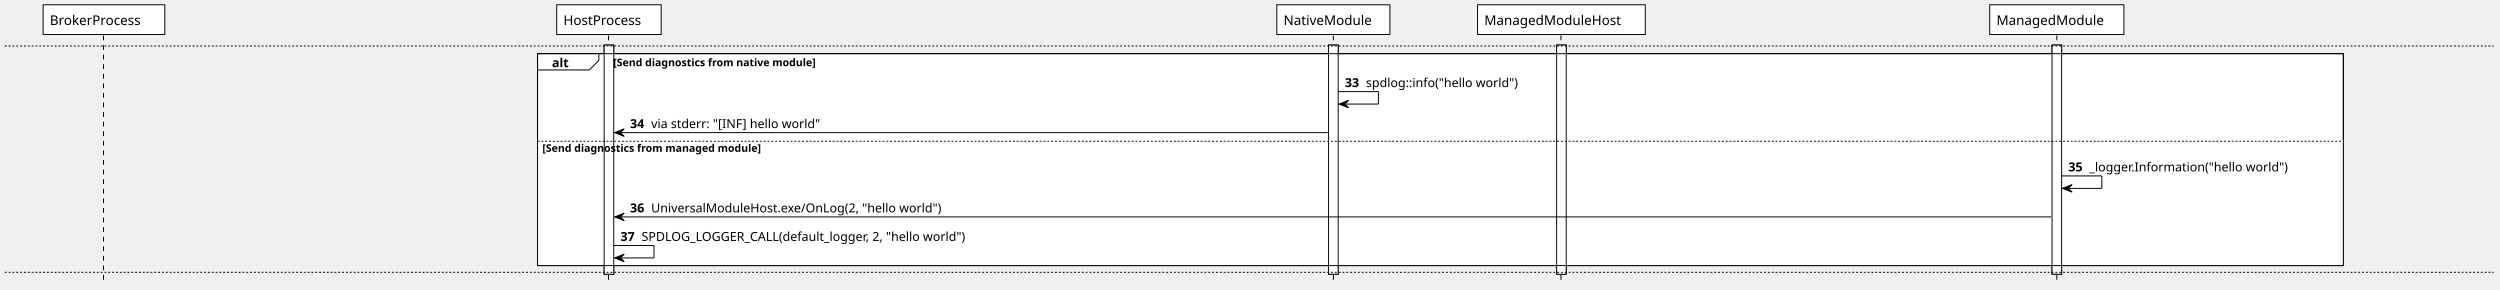
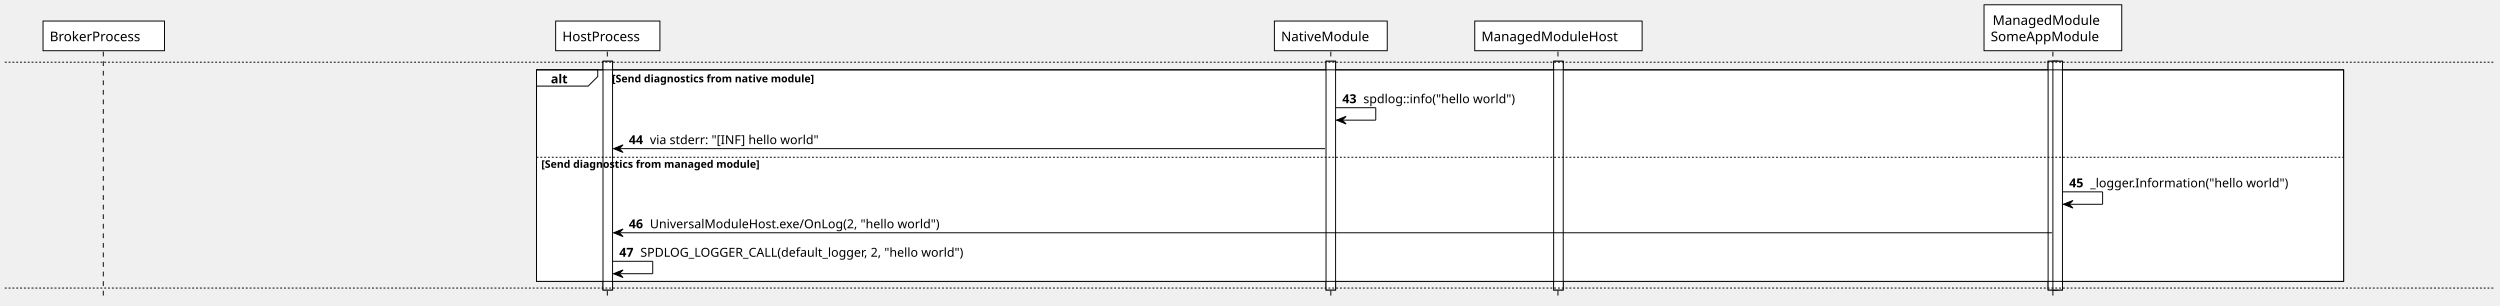
- <svg xmlns="http://www.w3.org/2000/svg" contentScriptType="application/ecmascript" contentStyleType="text/css" height="302px" preserveAspectRatio="none" style="width:2609px;height:302px;background:#FFFFFF;" version="1.1" viewBox="0 0 2609 302" width="2609px" zoomAndPan="magnify">
+ <svg xmlns="http://www.w3.org/2000/svg" contentScriptType="application/ecmascript" contentStyleType="text/css" height="319px" preserveAspectRatio="none" style="width:2614px;height:319px;background:#FFFFFF;" version="1.1" viewBox="0 0 2614 319" width="2614px" zoomAndPan="magnify">
  <defs />
  <g>
-     <rect fill="#FFFFFF" height="239.165" style="stroke:#000000;stroke-width:1.0;" width="10" x="630.5" y="47.015" />
-     <rect fill="#FFFFFF" height="239.165" style="stroke:#000000;stroke-width:1.0;" width="10" x="1386.5" y="47.015" />
-     <rect fill="#FFFFFF" height="239.165" style="stroke:#000000;stroke-width:1.0;" width="10" x="1624.5" y="47.015" />
-     <rect fill="#FFFFFF" height="239.165" style="stroke:#000000;stroke-width:1.0;" width="10" x="2141.5" y="47.015" />
-     <rect fill="#FFFFFF" height="221.165" style="stroke:#000000;stroke-width:1.0;" width="1884.5" x="561" y="56.015" />
-     <rect fill="#FFFFFF" height="130.767" style="stroke:none;stroke-width:1.0;" width="1884.5" x="561" y="146.413" />
-     <line style="stroke:#000000;stroke-width:1.0;stroke-dasharray:5.0,5.0;" x1="108" x2="108" y1="37.015" y2="295.179" />
-     <line style="stroke:#000000;stroke-width:1.0;stroke-dasharray:5.0,5.0;" x1="635" x2="635" y1="37.015" y2="295.179" />
-     <line style="stroke:#000000;stroke-width:1.0;stroke-dasharray:5.0,5.0;" x1="1391.5" x2="1391.5" y1="37.015" y2="295.179" />
-     <line style="stroke:#000000;stroke-width:1.0;stroke-dasharray:5.0,5.0;" x1="1629" x2="1629" y1="37.015" y2="295.179" />
-     <line style="stroke:#000000;stroke-width:1.0;stroke-dasharray:5.0,5.0;" x1="2146.5" x2="2146.5" y1="37.015" y2="295.179" />
-     <rect fill="#FFFFFF" height="31.015" style="stroke:#000000;stroke-width:1.0;" width="127" x="45" y="5" />
-     <text fill="#000000" font-family="Verdana" font-size="14" lengthAdjust="spacing" textLength="113" x="52" y="26.075">BrokerProcess</text>
-     <rect fill="#FFFFFF" height="31.015" style="stroke:#000000;stroke-width:1.0;" width="109" x="581" y="5" />
-     <text fill="#000000" font-family="Verdana" font-size="14" lengthAdjust="spacing" textLength="95" x="588" y="26.075">HostProcess</text>
-     <rect fill="#FFFFFF" height="31.015" style="stroke:#000000;stroke-width:1.0;" width="118" x="1332.5" y="5" />
-     <text fill="#000000" font-family="Verdana" font-size="14" lengthAdjust="spacing" textLength="104" x="1339.5" y="26.075">NativeModule</text>
-     <rect fill="#FFFFFF" height="31.015" style="stroke:#000000;stroke-width:1.0;" width="175" x="1542" y="5" />
-     <text fill="#000000" font-family="Verdana" font-size="14" lengthAdjust="spacing" textLength="161" x="1549" y="26.075">ManagedModuleHost</text>
-     <rect fill="#FFFFFF" height="31.015" style="stroke:#000000;stroke-width:1.0;" width="140" x="2076.5" y="5" />
+     <rect fill="#FFFFFF" height="239.165" style="stroke:#000000;stroke-width:1.0;" width="10" x="630.5" y="64.029" />
+     <rect fill="#FFFFFF" height="239.165" style="stroke:#000000;stroke-width:1.0;" width="10" x="1386.5" y="64.029" />
+     <rect fill="#FFFFFF" height="239.165" style="stroke:#000000;stroke-width:1.0;" width="10" x="1624.5" y="64.029" />
+     <rect fill="#FFFFFF" height="239.165" style="stroke:#000000;stroke-width:1.0;" width="10" x="2141.5" y="64.029" />
+     <rect fill="#FFFFFF" height="239.165" style="stroke:#000000;stroke-width:1.0;" width="10" x="2146.5" y="64.029" />
+     <rect fill="#FFFFFF" height="221.165" style="stroke:#000000;stroke-width:1.0;" width="1889.5" x="561" y="73.029" />
+     <rect fill="#FFFFFF" height="130.767" style="stroke:none;stroke-width:1.0;" width="1889.5" x="561" y="163.427" />
+     <line style="stroke:#000000;stroke-width:1.0;stroke-dasharray:5.0,5.0;" x1="108" x2="108" y1="54.029" y2="312.194" />
+     <line style="stroke:#000000;stroke-width:1.0;stroke-dasharray:5.0,5.0;" x1="635" x2="635" y1="54.029" y2="312.194" />
+     <line style="stroke:#000000;stroke-width:1.0;stroke-dasharray:5.0,5.0;" x1="1391.5" x2="1391.5" y1="54.029" y2="312.194" />
+     <line style="stroke:#000000;stroke-width:1.0;stroke-dasharray:5.0,5.0;" x1="1629" x2="1629" y1="54.029" y2="312.194" />
+     <line style="stroke:#000000;stroke-width:1.0;stroke-dasharray:5.0,5.0;" x1="2146.5" x2="2146.5" y1="54.029" y2="312.194" />
+     <rect fill="#FFFFFF" height="31.015" style="stroke:#000000;stroke-width:1.0;" width="127" x="45" y="22.015" />
+     <text fill="#000000" font-family="Verdana" font-size="14" lengthAdjust="spacing" textLength="113" x="52" y="43.09">BrokerProcess</text>
+     <rect fill="#FFFFFF" height="31.015" style="stroke:#000000;stroke-width:1.0;" width="109" x="581" y="22.015" />
+     <text fill="#000000" font-family="Verdana" font-size="14" lengthAdjust="spacing" textLength="95" x="588" y="43.09">HostProcess</text>
+     <rect fill="#FFFFFF" height="31.015" style="stroke:#000000;stroke-width:1.0;" width="118" x="1332.5" y="22.015" />
+     <text fill="#000000" font-family="Verdana" font-size="14" lengthAdjust="spacing" textLength="104" x="1339.5" y="43.09">NativeModule</text>
+     <rect fill="#FFFFFF" height="31.015" style="stroke:#000000;stroke-width:1.0;" width="175" x="1542" y="22.015" />
+     <text fill="#000000" font-family="Verdana" font-size="14" lengthAdjust="spacing" textLength="161" x="1549" y="43.09">ManagedModuleHost</text>
+     <rect fill="#FFFFFF" height="48.029" style="stroke:#000000;stroke-width:1.0;" width="144" x="2074.5" y="5" />
    <text fill="#000000" font-family="Verdana" font-size="14" lengthAdjust="spacing" textLength="126" x="2083.5" y="26.075">ManagedModule</text>
-     <rect fill="#FFFFFF" height="239.165" style="stroke:#000000;stroke-width:1.0;" width="10" x="630.5" y="47.015" />
-     <rect fill="#FFFFFF" height="239.165" style="stroke:#000000;stroke-width:1.0;" width="10" x="1386.5" y="47.015" />
-     <rect fill="#FFFFFF" height="239.165" style="stroke:#000000;stroke-width:1.0;" width="10" x="1624.5" y="47.015" />
-     <rect fill="#FFFFFF" height="239.165" style="stroke:#000000;stroke-width:1.0;" width="10" x="2141.5" y="47.015" />
-     <line style="stroke:#000000;stroke-width:1.0;stroke-dasharray:2.0,2.0;" x1="5" x2="2602.5" y1="48.015" y2="48.015" />
-     <path d="M561,56.015 L625,56.015 L625,63.015 L615,73.015 L561,73.015 L561,56.015 " fill="#FFFFFF" style="stroke:#000000;stroke-width:1.0;" />
-     <rect fill="none" height="221.165" style="stroke:#000000;stroke-width:1.0;" width="1884.5" x="561" y="56.015" />
-     <text fill="#000000" font-family="Verdana" font-size="13" font-weight="bold" lengthAdjust="spacing" textLength="19" x="576" y="70.085">alt</text>
-     <text fill="#000000" font-family="Verdana" font-size="11" font-weight="bold" lengthAdjust="spacing" textLength="254" x="640" y="69.074">[Send diagnostics from native module]</text>
-     <line style="stroke:#000000;stroke-width:1.0;" x1="1396.5" x2="1438.5" y1="95.613" y2="95.613" />
-     <line style="stroke:#000000;stroke-width:1.0;" x1="1438.5" x2="1438.5" y1="95.613" y2="108.613" />
-     <line style="stroke:#000000;stroke-width:1.0;" x1="1397.5" x2="1438.5" y1="108.613" y2="108.613" />
-     <polygon fill="#000000" points="1407.5,104.613,1397.5,108.613,1407.5,112.613,1403.5,108.613" style="stroke:#000000;stroke-width:1.0;" />
-     <text fill="#000000" font-family="Verdana" font-size="13" font-weight="bold" lengthAdjust="spacing" textLength="18" x="1403.5" y="90.884">33</text>
-     <text fill="#000000" font-family="Verdana" font-size="13" lengthAdjust="spacing" textLength="192" x="1425.5" y="90.884">spdlog::info("hello world")</text>
-     <polygon fill="#000000" points="651.5,134.413,641.5,138.413,651.5,142.413,647.5,138.413" style="stroke:#000000;stroke-width:1.0;" />
-     <line style="stroke:#000000;stroke-width:1.0;" x1="645.5" x2="1385.5" y1="138.413" y2="138.413" />
-     <text fill="#000000" font-family="Verdana" font-size="13" font-weight="bold" lengthAdjust="spacing" textLength="18" x="657.5" y="133.683">34</text>
-     <text fill="#000000" font-family="Verdana" font-size="13" lengthAdjust="spacing" textLength="213" x="679.5" y="133.683">via stderr: "[INF] hello world"</text>
-     <line style="stroke:#000000;stroke-width:1.0;stroke-dasharray:2.0,2.0;" x1="561" x2="2445.5" y1="147.413" y2="147.413" />
-     <text fill="#000000" font-family="Verdana" font-size="11" font-weight="bold" lengthAdjust="spacing" textLength="273" x="566" y="158.472">[Send diagnostics from managed module]</text>
-     <line style="stroke:#000000;stroke-width:1.0;" x1="2151.5" x2="2193.5" y1="183.581" y2="183.581" />
-     <line style="stroke:#000000;stroke-width:1.0;" x1="2193.5" x2="2193.5" y1="183.581" y2="196.581" />
-     <line style="stroke:#000000;stroke-width:1.0;" x1="2152.5" x2="2193.5" y1="196.581" y2="196.581" />
-     <polygon fill="#000000" points="2162.5,192.581,2152.5,196.581,2162.5,200.581,2158.5,196.581" style="stroke:#000000;stroke-width:1.0;" />
-     <text fill="#000000" font-family="Verdana" font-size="13" font-weight="bold" lengthAdjust="spacing" textLength="18" x="2158.5" y="178.851">35</text>
-     <text fill="#000000" font-family="Verdana" font-size="13" lengthAdjust="spacing" textLength="253" x="2180.5" y="178.851">_logger.Information("hello world")</text>
-     <polygon fill="#000000" points="651.5,222.38,641.5,226.38,651.5,230.38,647.5,226.38" style="stroke:#000000;stroke-width:1.0;" />
-     <line style="stroke:#000000;stroke-width:1.0;" x1="645.5" x2="2140.5" y1="226.38" y2="226.38" />
-     <text fill="#000000" font-family="Verdana" font-size="13" font-weight="bold" lengthAdjust="spacing" textLength="18" x="657.5" y="221.65">36</text>
-     <text fill="#000000" font-family="Verdana" font-size="13" lengthAdjust="spacing" textLength="366" x="679.5" y="221.65">UniversalModuleHost.exe/OnLog(2, "hello world")</text>
-     <line style="stroke:#000000;stroke-width:1.0;" x1="640.5" x2="682.5" y1="256.179" y2="256.179" />
-     <line style="stroke:#000000;stroke-width:1.0;" x1="682.5" x2="682.5" y1="256.179" y2="269.179" />
-     <line style="stroke:#000000;stroke-width:1.0;" x1="641.5" x2="682.5" y1="269.179" y2="269.179" />
-     <polygon fill="#000000" points="651.5,265.179,641.5,269.179,651.5,273.179,647.5,269.179" style="stroke:#000000;stroke-width:1.0;" />
-     <text fill="#000000" font-family="Verdana" font-size="13" font-weight="bold" lengthAdjust="spacing" textLength="18" x="647.5" y="251.45">37</text>
-     <text fill="#000000" font-family="Verdana" font-size="13" lengthAdjust="spacing" textLength="408" x="669.5" y="251.45">SPDLOG_LOGGER_CALL(default_logger, 2, "hello world")</text>
-     <line style="stroke:#000000;stroke-width:1.0;stroke-dasharray:2.0,2.0;" x1="5" x2="2602.5" y1="284.179" y2="284.179" />
+     <text fill="#000000" font-family="Verdana" font-size="14" lengthAdjust="spacing" textLength="130" x="2081.5" y="43.09">SomeAppModule</text>
+     <rect fill="#FFFFFF" height="239.165" style="stroke:#000000;stroke-width:1.0;" width="10" x="630.5" y="64.029" />
+     <rect fill="#FFFFFF" height="239.165" style="stroke:#000000;stroke-width:1.0;" width="10" x="1386.5" y="64.029" />
+     <rect fill="#FFFFFF" height="239.165" style="stroke:#000000;stroke-width:1.0;" width="10" x="1624.5" y="64.029" />
+     <rect fill="#FFFFFF" height="239.165" style="stroke:#000000;stroke-width:1.0;" width="10" x="2141.5" y="64.029" />
+     <rect fill="#FFFFFF" height="239.165" style="stroke:#000000;stroke-width:1.0;" width="10" x="2146.5" y="64.029" />
+     <line style="stroke:#000000;stroke-width:1.0;stroke-dasharray:2.0,2.0;" x1="5" x2="2607.5" y1="65.029" y2="65.029" />
+     <path d="M561,73.029 L625,73.029 L625,80.029 L615,90.029 L561,90.029 L561,73.029 " fill="#FFFFFF" style="stroke:#000000;stroke-width:1.0;" />
+     <rect fill="none" height="221.165" style="stroke:#000000;stroke-width:1.0;" width="1889.5" x="561" y="73.029" />
+     <text fill="#000000" font-family="Verdana" font-size="13" font-weight="bold" lengthAdjust="spacing" textLength="19" x="576" y="87.099">alt</text>
+     <text fill="#000000" font-family="Verdana" font-size="11" font-weight="bold" lengthAdjust="spacing" textLength="254" x="640" y="86.088">[Send diagnostics from native module]</text>
+     <line style="stroke:#000000;stroke-width:1.0;" x1="1396.5" x2="1438.5" y1="112.628" y2="112.628" />
+     <line style="stroke:#000000;stroke-width:1.0;" x1="1438.5" x2="1438.5" y1="112.628" y2="125.628" />
+     <line style="stroke:#000000;stroke-width:1.0;" x1="1397.5" x2="1438.5" y1="125.628" y2="125.628" />
+     <polygon fill="#000000" points="1407.5,121.628,1397.5,125.628,1407.5,129.628,1403.5,125.628" style="stroke:#000000;stroke-width:1.0;" />
+     <text fill="#000000" font-family="Verdana" font-size="13" font-weight="bold" lengthAdjust="spacing" textLength="18" x="1403.5" y="107.898">43</text>
+     <text fill="#000000" font-family="Verdana" font-size="13" lengthAdjust="spacing" textLength="192" x="1425.5" y="107.898">spdlog::info("hello world")</text>
+     <polygon fill="#000000" points="651.5,151.427,641.5,155.427,651.5,159.427,647.5,155.427" style="stroke:#000000;stroke-width:1.0;" />
+     <line style="stroke:#000000;stroke-width:1.0;" x1="645.5" x2="1385.5" y1="155.427" y2="155.427" />
+     <text fill="#000000" font-family="Verdana" font-size="13" font-weight="bold" lengthAdjust="spacing" textLength="18" x="657.5" y="150.698">44</text>
+     <text fill="#000000" font-family="Verdana" font-size="13" lengthAdjust="spacing" textLength="213" x="679.5" y="150.698">via stderr: "[INF] hello world"</text>
+     <line style="stroke:#000000;stroke-width:1.0;stroke-dasharray:2.0,2.0;" x1="561" x2="2450.5" y1="164.427" y2="164.427" />
+     <text fill="#000000" font-family="Verdana" font-size="11" font-weight="bold" lengthAdjust="spacing" textLength="273" x="566" y="175.486">[Send diagnostics from managed module]</text>
+     <line style="stroke:#000000;stroke-width:1.0;" x1="2156.5" x2="2198.5" y1="200.595" y2="200.595" />
+     <line style="stroke:#000000;stroke-width:1.0;" x1="2198.5" x2="2198.5" y1="200.595" y2="213.595" />
+     <line style="stroke:#000000;stroke-width:1.0;" x1="2157.5" x2="2198.5" y1="213.595" y2="213.595" />
+     <polygon fill="#000000" points="2167.5,209.595,2157.5,213.595,2167.5,217.595,2163.5,213.595" style="stroke:#000000;stroke-width:1.0;" />
+     <text fill="#000000" font-family="Verdana" font-size="13" font-weight="bold" lengthAdjust="spacing" textLength="18" x="2163.5" y="195.866">45</text>
+     <text fill="#000000" font-family="Verdana" font-size="13" lengthAdjust="spacing" textLength="253" x="2185.5" y="195.866">_logger.Information("hello world")</text>
+     <polygon fill="#000000" points="651.5,239.394,641.5,243.394,651.5,247.394,647.5,243.394" style="stroke:#000000;stroke-width:1.0;" />
+     <line style="stroke:#000000;stroke-width:1.0;" x1="645.5" x2="2145.5" y1="243.394" y2="243.394" />
+     <text fill="#000000" font-family="Verdana" font-size="13" font-weight="bold" lengthAdjust="spacing" textLength="18" x="657.5" y="238.665">46</text>
+     <text fill="#000000" font-family="Verdana" font-size="13" lengthAdjust="spacing" textLength="366" x="679.5" y="238.665">UniversalModuleHost.exe/OnLog(2, "hello world")</text>
+     <line style="stroke:#000000;stroke-width:1.0;" x1="640.5" x2="682.5" y1="273.194" y2="273.194" />
+     <line style="stroke:#000000;stroke-width:1.0;" x1="682.5" x2="682.5" y1="273.194" y2="286.194" />
+     <line style="stroke:#000000;stroke-width:1.0;" x1="641.5" x2="682.5" y1="286.194" y2="286.194" />
+     <polygon fill="#000000" points="651.5,282.194,641.5,286.194,651.5,290.194,647.5,286.194" style="stroke:#000000;stroke-width:1.0;" />
+     <text fill="#000000" font-family="Verdana" font-size="13" font-weight="bold" lengthAdjust="spacing" textLength="18" x="647.5" y="268.464">47</text>
+     <text fill="#000000" font-family="Verdana" font-size="13" lengthAdjust="spacing" textLength="408" x="669.5" y="268.464">SPDLOG_LOGGER_CALL(default_logger, 2, "hello world")</text>
+     <line style="stroke:#000000;stroke-width:1.0;stroke-dasharray:2.0,2.0;" x1="5" x2="2607.5" y1="301.194" y2="301.194" />
  </g>
</svg>
